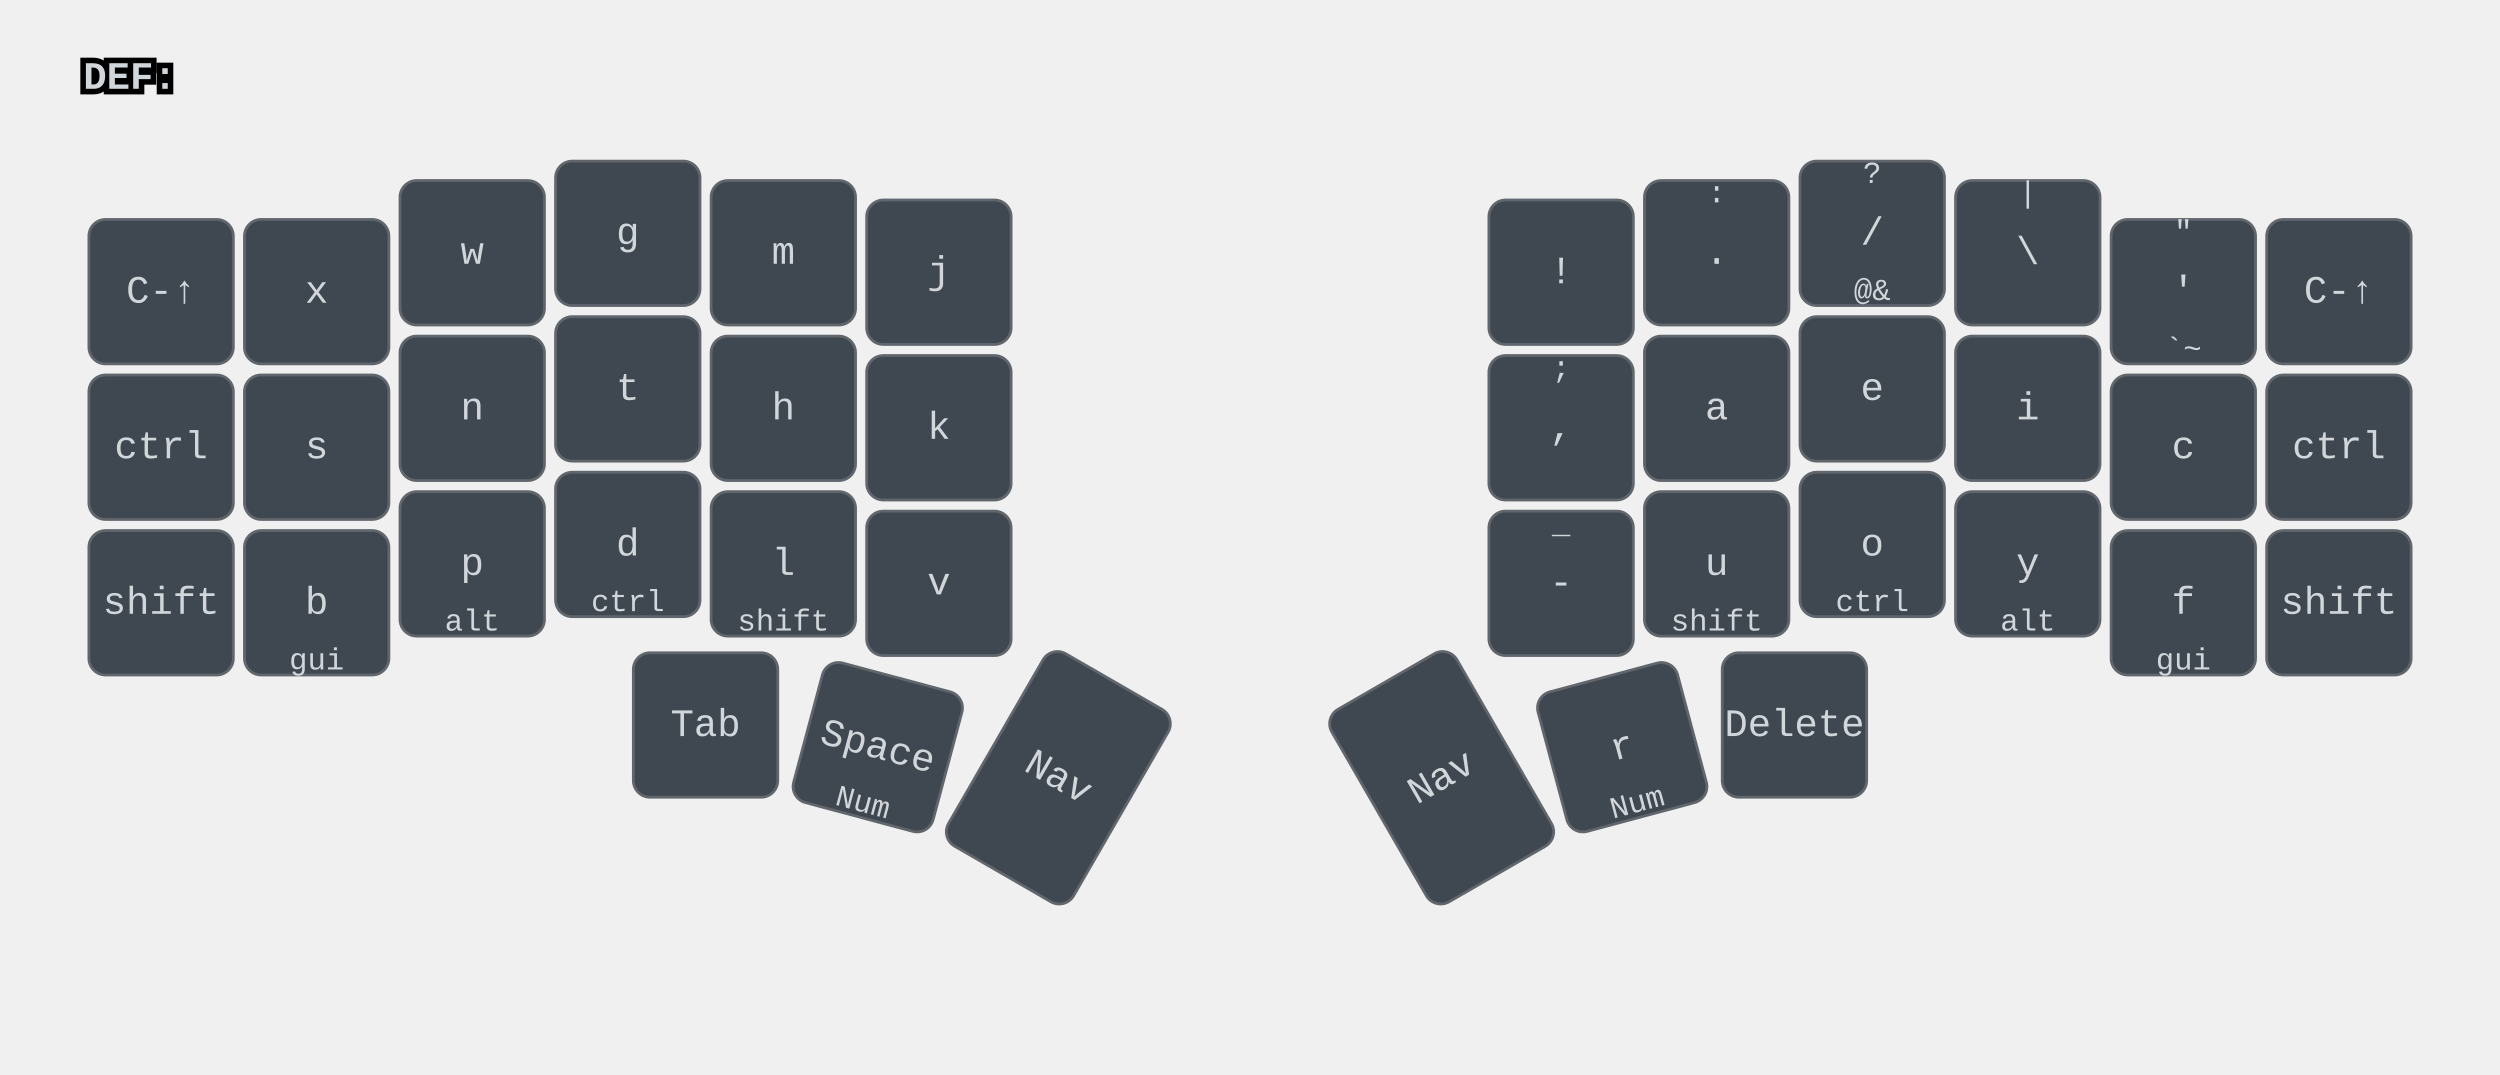
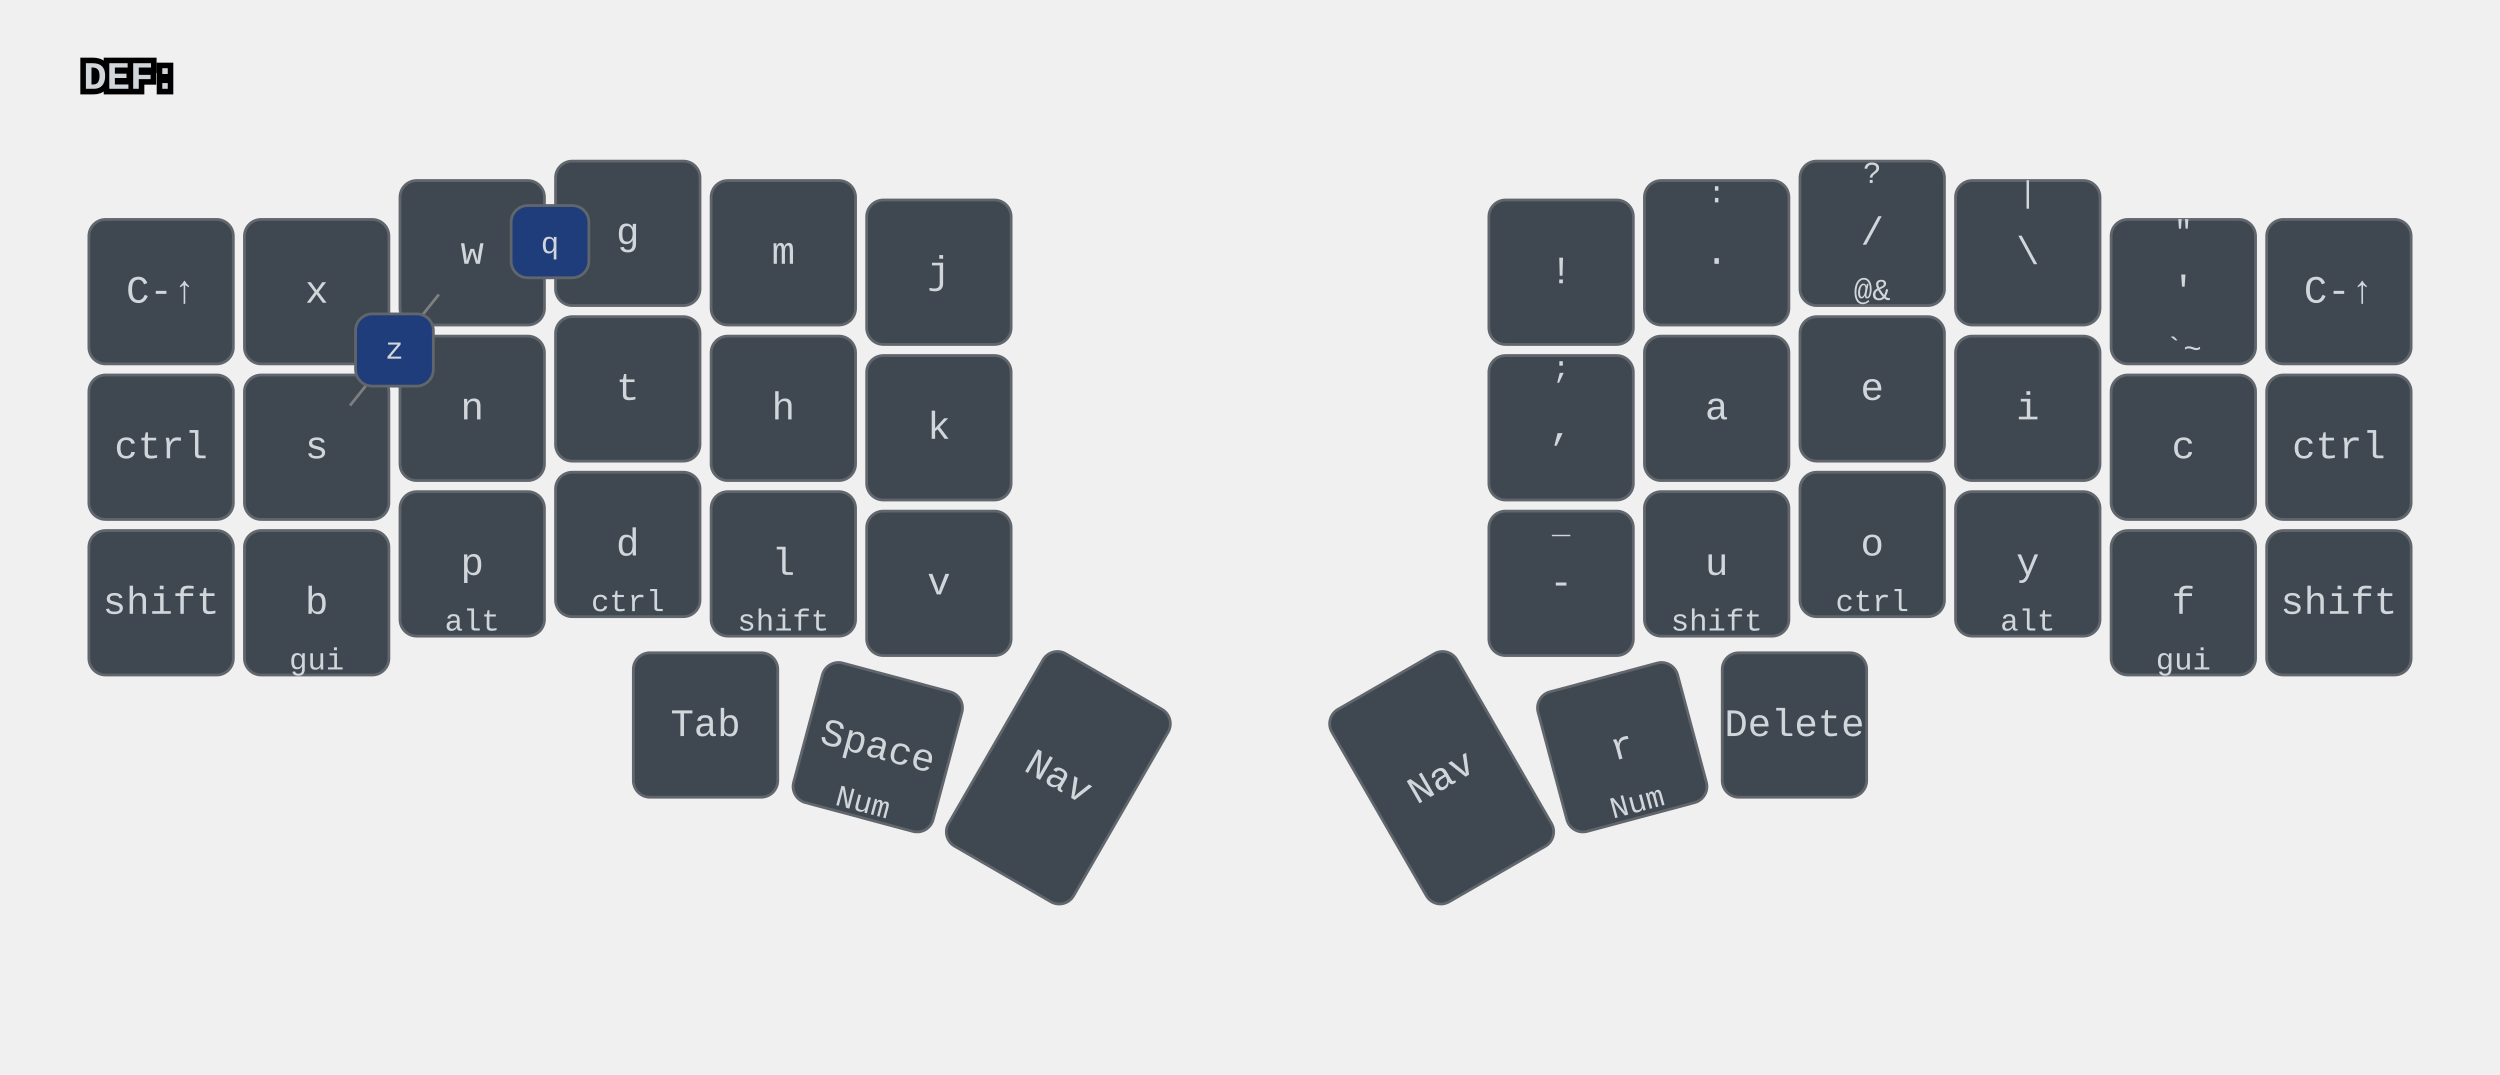
<svg xmlns="http://www.w3.org/2000/svg" width="900" height="387" viewBox="0 0 900 387" class="keymap">
  <style>/* inherit to force styles through use tags */
svg path {
    fill: inherit;
}

/* font and background color specifications */
svg.keymap {
    font-family: SFMono-Regular,Consolas,Liberation Mono,Menlo,monospace;
    font-size: 14px;
    font-kerning: normal;
    text-rendering: optimizeLegibility;
    fill: #24292e;
}

/* default key styling */
rect.key {
    fill: #f6f8fa;
}

rect.key, rect.combo {
    stroke: #c9cccf;
    stroke-width: 1;
}

/* default key side styling, only used is draw_key_sides is set */
rect.side {
    filter: brightness(90%);
}

/* color accent for combo boxes */
rect.combo, rect.combo-separate {
    fill: #cdf;
}

/* color accent for held keys */
rect.held, rect.combo.held {
    fill: #fdd;
}

/* color accent for ghost (optional) keys */
rect.ghost, rect.combo.ghost {
    stroke-dasharray: 4, 4;
    stroke-width: 2;
}

text {
    text-anchor: middle;
    dominant-baseline: middle;
}

/* styling for layer labels */
text.label {
    font-weight: bold;
    text-anchor: start;
    stroke: white;
    stroke-width: 4;
    paint-order: stroke;
}

/* styling for optional footer */
text.footer {
    text-anchor: end;
    dominant-baseline: auto;
    stroke: white;
    stroke-width: 4;
    paint-order: stroke;
}

/* styling for combo tap, and key non-tap label text */
text.combo, text.hold, text.shifted, text.left, text.right {
    font-size: 11px;
}

text.hold {
    text-anchor: middle;
    dominant-baseline: auto;
}

text.shifted {
    text-anchor: middle;
    dominant-baseline: hanging;
}

text.left {
    text-anchor: start;
}

text.right {
    text-anchor: end;
}

text.layer-activator {
    text-decoration: underline;
}

/* styling for hold/shifted label text in combo box */
text.combo.hold, text.combo.shifted, text.combo.left, text.combo.right {
    font-size: 8px;
}

/* lighter symbol for transparent keys */
text.trans {
    fill: #7b7e81;
}

/* styling for combo dendrons */
path.combo {
    stroke-width: 1;
    stroke: gray;
    fill: none;
}

/* Start Tabler Icons Cleanup */
/* cannot use height/width with glyphs */
.icon-tabler &gt; path {
    fill: inherit;
    stroke: inherit;
    stroke-width: 2;
}
/* hide tabler's default box */
.icon-tabler &gt; path[stroke="none"][fill="none"] {
    visibility: hidden;
}
/* End Tabler Icons Cleanup */

svg.keymap { fill: #d1d6db; }
rect.key { fill: #3f4750; }
rect.key, rect.combo { stroke: #60666c; }
rect.combo, rect.combo-separate { fill: #1f3d7a; }
rect.held, rect.combo.held { fill: #854747; }
text.label, text.footer { stroke: black; }
text.trans { fill: #7e8184; }
path.combo { stroke: #7f7f7f; }
</style>
  <g transform="translate(30, 0)" class="layer-DEF">
    <text x="0" y="28" class="label" id="DEF">DEF:</text>
    <g transform="translate(0, 56)">
      <g transform="translate(28, 49)" class="key keypos-0">
        <rect rx="6" ry="6" x="-26" y="-26" width="52" height="52" class="key" />
        <text x="0" y="0" class="key tap">C-↑</text>
      </g>
      <g transform="translate(84, 49)" class="key keypos-1">
        <rect rx="6" ry="6" x="-26" y="-26" width="52" height="52" class="key" />
        <text x="0" y="0" class="key tap">x</text>
      </g>
      <g transform="translate(140, 35)" class="key keypos-2">
        <rect rx="6" ry="6" x="-26" y="-26" width="52" height="52" class="key" />
        <text x="0" y="0" class="key tap">w</text>
      </g>
      <g transform="translate(196, 28)" class="key keypos-3">
        <rect rx="6" ry="6" x="-26" y="-26" width="52" height="52" class="key" />
        <text x="0" y="0" class="key tap">g</text>
      </g>
      <g transform="translate(252, 35)" class="key keypos-4">
        <rect rx="6" ry="6" x="-26" y="-26" width="52" height="52" class="key" />
        <text x="0" y="0" class="key tap">m</text>
      </g>
      <g transform="translate(308, 42)" class="key keypos-5">
        <rect rx="6" ry="6" x="-26" y="-26" width="52" height="52" class="key" />
        <text x="0" y="0" class="key tap">j</text>
      </g>
      <g transform="translate(532, 42)" class="key keypos-6">
        <rect rx="6" ry="6" x="-26" y="-26" width="52" height="52" class="key" />
        <text x="0" y="0" class="key tap">!</text>
      </g>
      <g transform="translate(588, 35)" class="key keypos-7">
        <rect rx="6" ry="6" x="-26" y="-26" width="52" height="52" class="key" />
        <text x="0" y="0" class="key tap">.</text>
        <text x="0" y="-24" class="key shifted">:</text>
      </g>
      <g transform="translate(644, 28)" class="key keypos-8">
        <rect rx="6" ry="6" x="-26" y="-26" width="52" height="52" class="key" />
        <text x="0" y="0" class="key tap">/</text>
        <text x="0" y="24" class="key hold">@&amp;</text>
        <text x="0" y="-24" class="key shifted">?</text>
      </g>
      <g transform="translate(700, 35)" class="key keypos-9">
        <rect rx="6" ry="6" x="-26" y="-26" width="52" height="52" class="key" />
        <text x="0" y="0" class="key tap">\</text>
        <text x="0" y="-24" class="key shifted">|</text>
      </g>
      <g transform="translate(756, 49)" class="key keypos-10">
        <rect rx="6" ry="6" x="-26" y="-26" width="52" height="52" class="key" />
        <text x="0" y="0" class="key tap">'</text>
        <text x="0" y="24" class="key hold">`~</text>
        <text x="0" y="-24" class="key shifted">"</text>
      </g>
      <g transform="translate(812, 49)" class="key keypos-11">
        <rect rx="6" ry="6" x="-26" y="-26" width="52" height="52" class="key" />
        <text x="0" y="0" class="key tap">C-↑</text>
      </g>
      <g transform="translate(28, 105)" class="key keypos-12">
        <rect rx="6" ry="6" x="-26" y="-26" width="52" height="52" class="key" />
        <text x="0" y="0" class="key tap">ctrl</text>
      </g>
      <g transform="translate(84, 105)" class="key keypos-13">
        <rect rx="6" ry="6" x="-26" y="-26" width="52" height="52" class="key" />
        <text x="0" y="0" class="key tap">s</text>
      </g>
      <g transform="translate(140, 91)" class="key keypos-14">
        <rect rx="6" ry="6" x="-26" y="-26" width="52" height="52" class="key" />
        <text x="0" y="0" class="key tap">n</text>
      </g>
      <g transform="translate(196, 84)" class="key keypos-15">
        <rect rx="6" ry="6" x="-26" y="-26" width="52" height="52" class="key" />
        <text x="0" y="0" class="key tap">t</text>
      </g>
      <g transform="translate(252, 91)" class="key keypos-16">
        <rect rx="6" ry="6" x="-26" y="-26" width="52" height="52" class="key" />
        <text x="0" y="0" class="key tap">h</text>
      </g>
      <g transform="translate(308, 98)" class="key keypos-17">
        <rect rx="6" ry="6" x="-26" y="-26" width="52" height="52" class="key" />
        <text x="0" y="0" class="key tap">k</text>
      </g>
      <g transform="translate(532, 98)" class="key keypos-18">
        <rect rx="6" ry="6" x="-26" y="-26" width="52" height="52" class="key" />
        <text x="0" y="0" class="key tap">,</text>
        <text x="0" y="-24" class="key shifted">;</text>
      </g>
      <g transform="translate(588, 91)" class="key keypos-19">
        <rect rx="6" ry="6" x="-26" y="-26" width="52" height="52" class="key" />
        <text x="0" y="0" class="key tap">a</text>
      </g>
      <g transform="translate(644, 84)" class="key keypos-20">
        <rect rx="6" ry="6" x="-26" y="-26" width="52" height="52" class="key" />
        <text x="0" y="0" class="key tap">e</text>
      </g>
      <g transform="translate(700, 91)" class="key keypos-21">
        <rect rx="6" ry="6" x="-26" y="-26" width="52" height="52" class="key" />
        <text x="0" y="0" class="key tap">i</text>
      </g>
      <g transform="translate(756, 105)" class="key keypos-22">
        <rect rx="6" ry="6" x="-26" y="-26" width="52" height="52" class="key" />
        <text x="0" y="0" class="key tap">c</text>
      </g>
      <g transform="translate(812, 105)" class="key keypos-23">
        <rect rx="6" ry="6" x="-26" y="-26" width="52" height="52" class="key" />
        <text x="0" y="0" class="key tap">ctrl</text>
      </g>
      <g transform="translate(28, 161)" class="key keypos-24">
        <rect rx="6" ry="6" x="-26" y="-26" width="52" height="52" class="key" />
        <text x="0" y="0" class="key tap">shift</text>
      </g>
      <g transform="translate(84, 161)" class="key keypos-25">
        <rect rx="6" ry="6" x="-26" y="-26" width="52" height="52" class="key" />
        <text x="0" y="0" class="key tap">b</text>
        <text x="0" y="24" class="key hold">gui</text>
      </g>
      <g transform="translate(140, 147)" class="key keypos-26">
        <rect rx="6" ry="6" x="-26" y="-26" width="52" height="52" class="key" />
        <text x="0" y="0" class="key tap">p</text>
        <text x="0" y="24" class="key hold">alt</text>
      </g>
      <g transform="translate(196, 140)" class="key keypos-27">
        <rect rx="6" ry="6" x="-26" y="-26" width="52" height="52" class="key" />
        <text x="0" y="0" class="key tap">d</text>
        <text x="0" y="24" class="key hold">ctrl</text>
      </g>
      <g transform="translate(252, 147)" class="key keypos-28">
        <rect rx="6" ry="6" x="-26" y="-26" width="52" height="52" class="key" />
        <text x="0" y="0" class="key tap">l</text>
        <text x="0" y="24" class="key hold">shift</text>
      </g>
      <g transform="translate(308, 154)" class="key keypos-29">
        <rect rx="6" ry="6" x="-26" y="-26" width="52" height="52" class="key" />
        <text x="0" y="0" class="key tap">v</text>
      </g>
      <g transform="translate(532, 154)" class="key keypos-30">
        <rect rx="6" ry="6" x="-26" y="-26" width="52" height="52" class="key" />
        <text x="0" y="0" class="key tap">-</text>
        <text x="0" y="-24" class="key shifted">_</text>
      </g>
      <g transform="translate(588, 147)" class="key keypos-31">
        <rect rx="6" ry="6" x="-26" y="-26" width="52" height="52" class="key" />
        <text x="0" y="0" class="key tap">u</text>
        <text x="0" y="24" class="key hold">shift</text>
      </g>
      <g transform="translate(644, 140)" class="key keypos-32">
        <rect rx="6" ry="6" x="-26" y="-26" width="52" height="52" class="key" />
        <text x="0" y="0" class="key tap">o</text>
        <text x="0" y="24" class="key hold">ctrl</text>
      </g>
      <g transform="translate(700, 147)" class="key keypos-33">
        <rect rx="6" ry="6" x="-26" y="-26" width="52" height="52" class="key" />
        <text x="0" y="0" class="key tap">y</text>
        <text x="0" y="24" class="key hold">alt</text>
      </g>
      <g transform="translate(756, 161)" class="key keypos-34">
        <rect rx="6" ry="6" x="-26" y="-26" width="52" height="52" class="key" />
        <text x="0" y="0" class="key tap">f</text>
        <text x="0" y="24" class="key hold">gui</text>
      </g>
      <g transform="translate(812, 161)" class="key keypos-35">
        <rect rx="6" ry="6" x="-26" y="-26" width="52" height="52" class="key" />
        <text x="0" y="0" class="key tap">shift</text>
      </g>
      <g transform="translate(224, 205)" class="key keypos-36">
        <rect rx="6" ry="6" x="-26" y="-26" width="52" height="52" class="key" />
        <text x="0" y="0" class="key tap">Tab</text>
      </g>
      <g transform="translate(286, 213) rotate(15.0)" class="key keypos-37">
        <rect rx="6" ry="6" x="-26" y="-26" width="52" height="52" class="key" />
        <text x="0" y="0" class="key tap">Space</text>
        <text x="0" y="24" class="key hold">Num</text>
      </g>
      <g transform="translate(351, 224) rotate(30.0)" class="key keypos-38">
        <rect rx="6" ry="6" x="-26" y="-40" width="52" height="80" class="key" />
        <text x="0" y="0" class="key tap">Nav</text>
      </g>
      <g transform="translate(489, 224) rotate(-30.0)" class="key keypos-39">
        <rect rx="6" ry="6" x="-26" y="-40" width="52" height="80" class="key" />
        <text x="0" y="0" class="key tap">Nav</text>
      </g>
      <g transform="translate(554, 213) rotate(-15.0)" class="key keypos-40">
        <rect rx="6" ry="6" x="-26" y="-26" width="52" height="52" class="key" />
        <text x="0" y="0" class="key tap">r</text>
        <text x="0" y="24" class="key hold">Num</text>
      </g>
      <g transform="translate(616, 205)" class="key keypos-41">
        <rect rx="6" ry="6" x="-26" y="-26" width="52" height="52" class="key" />
        <text x="0" y="0" class="key tap">Delete</text>
      </g>
+       <g class="combo combopos-0">
+         <rect rx="6" ry="6" x="154" y="18" width="28" height="26" class="combo" />
+         <text x="168" y="32" class="combo tap">q</text>
+       </g>
+       <g class="combo combopos-1">
+         <path d="M112,70 l16,-20" class="combo" />
+         <path d="M112,70 l-16,20" class="combo" />
+         <rect rx="6" ry="6" x="98" y="57" width="28" height="26" class="combo" />
+         <text x="112" y="70" class="combo tap">z</text>
+       </g>
    </g>
  </g>
</svg>
